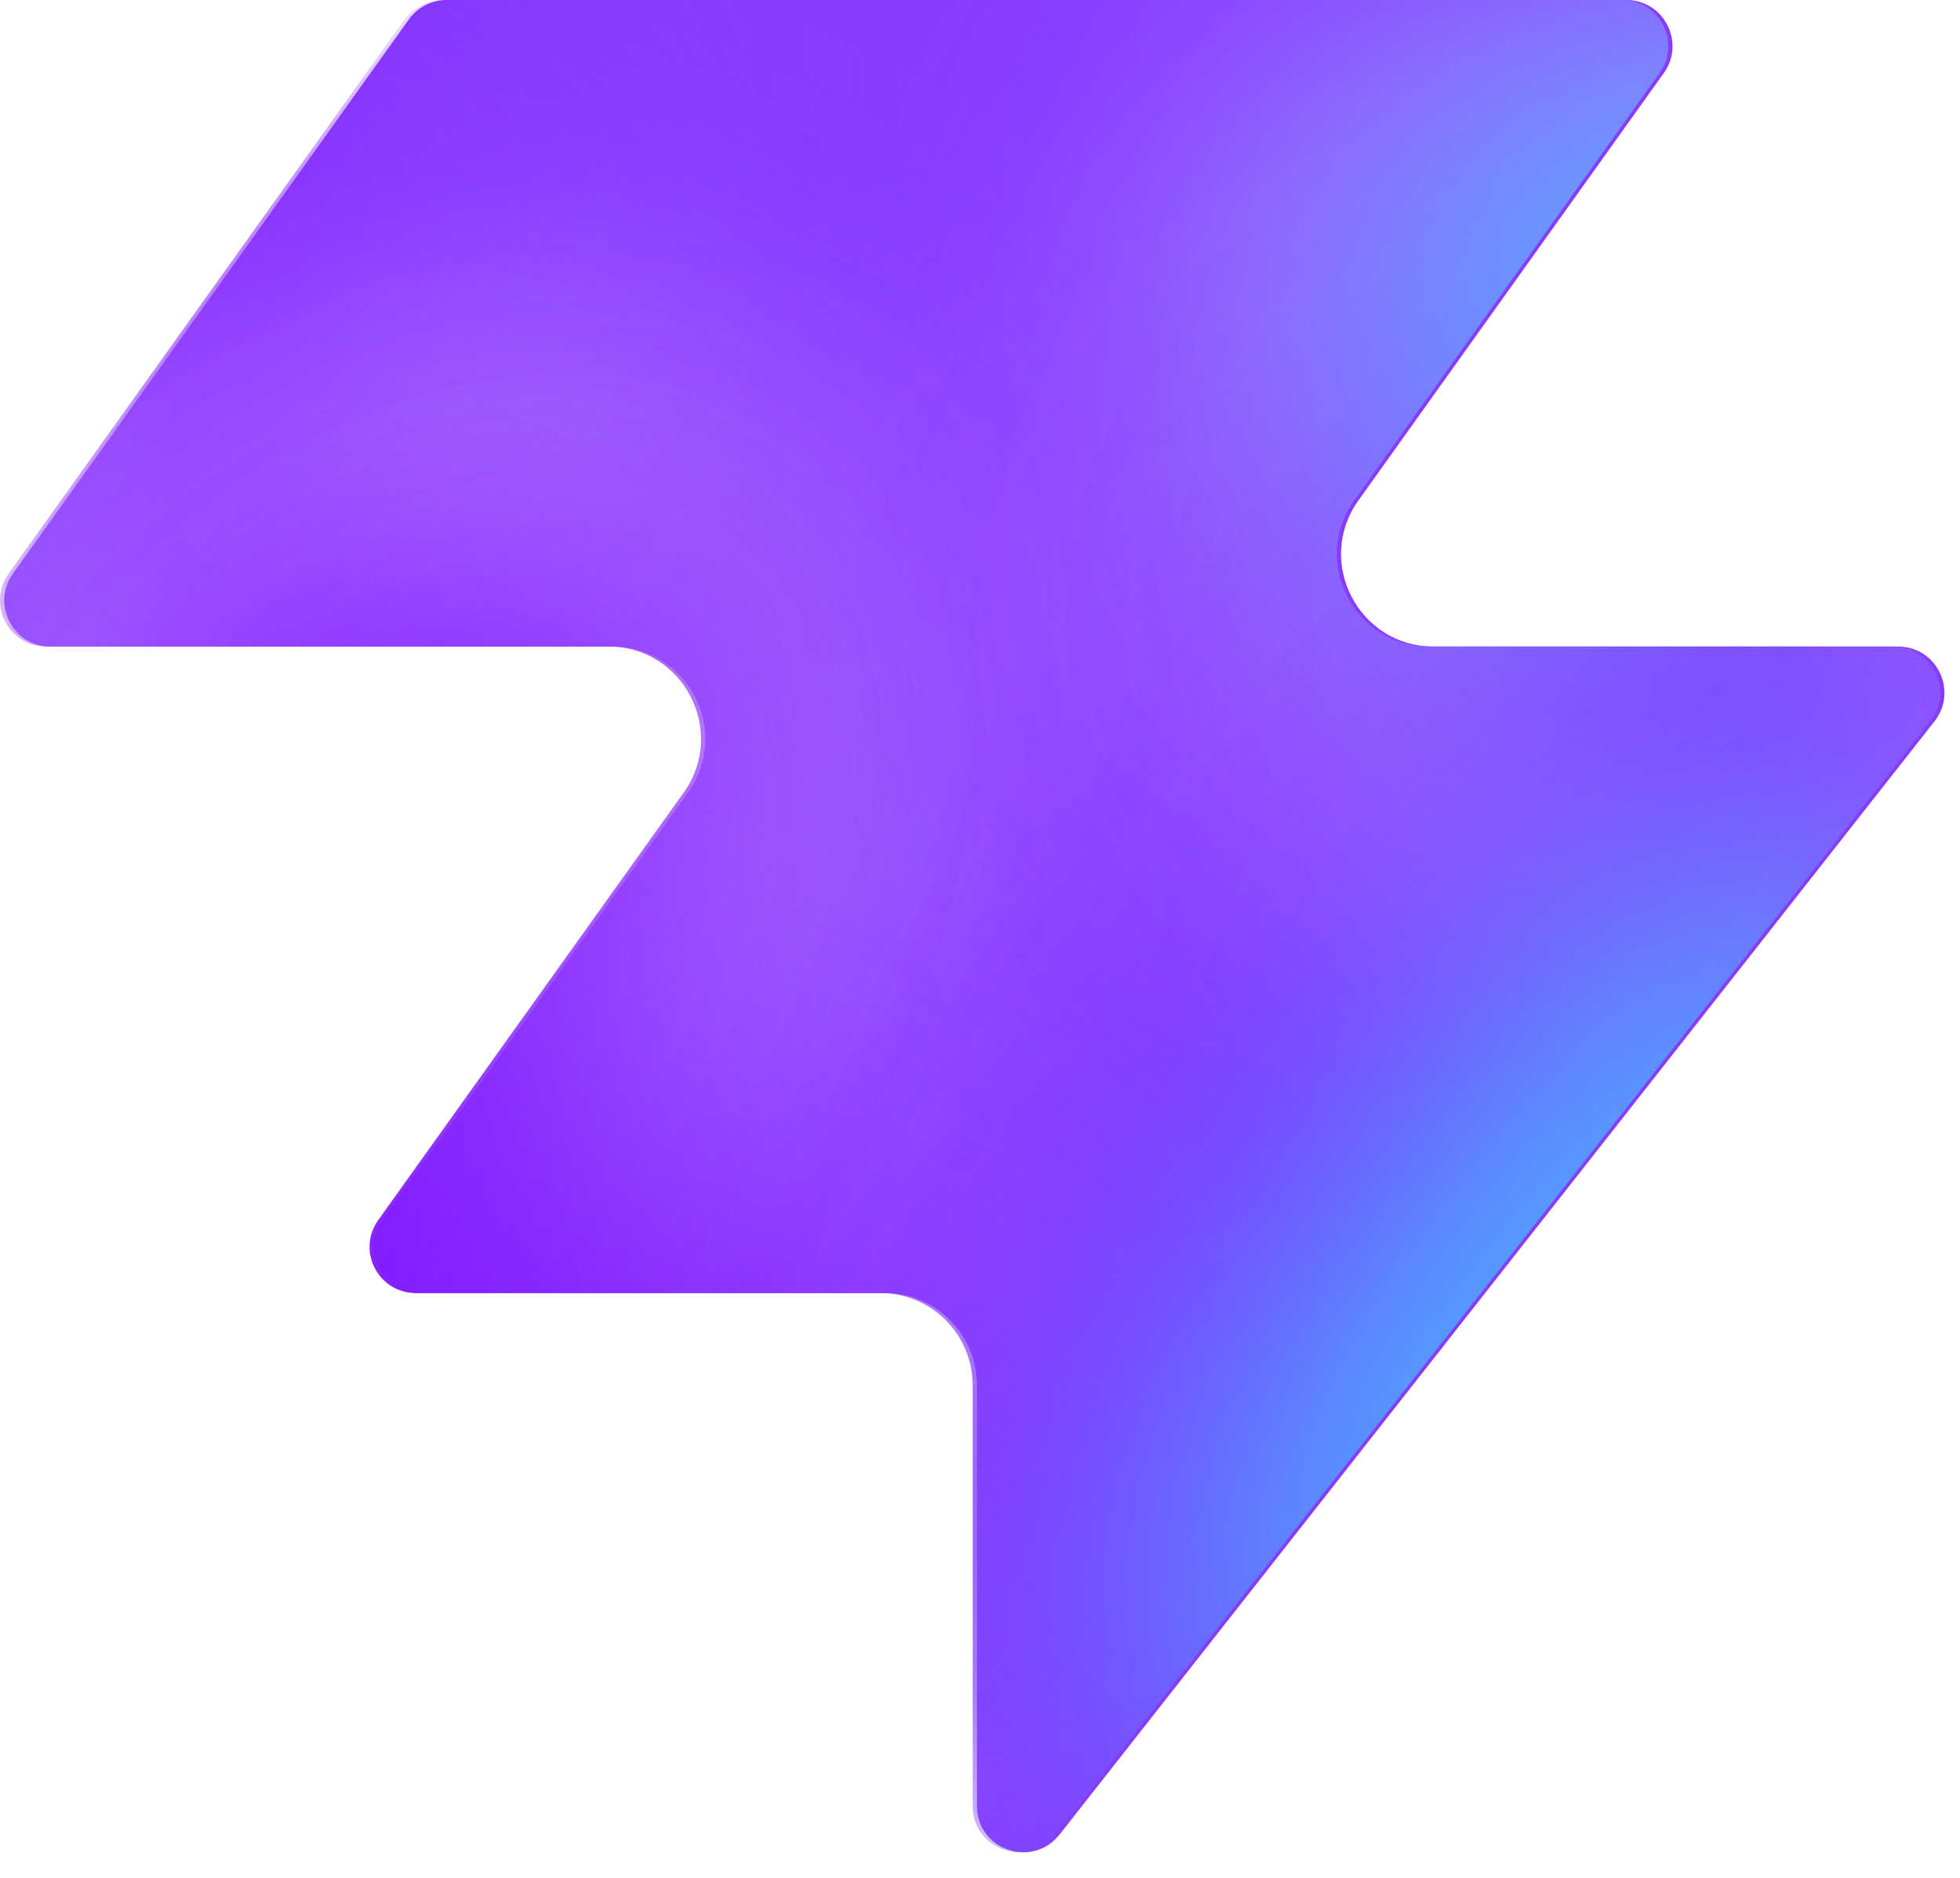
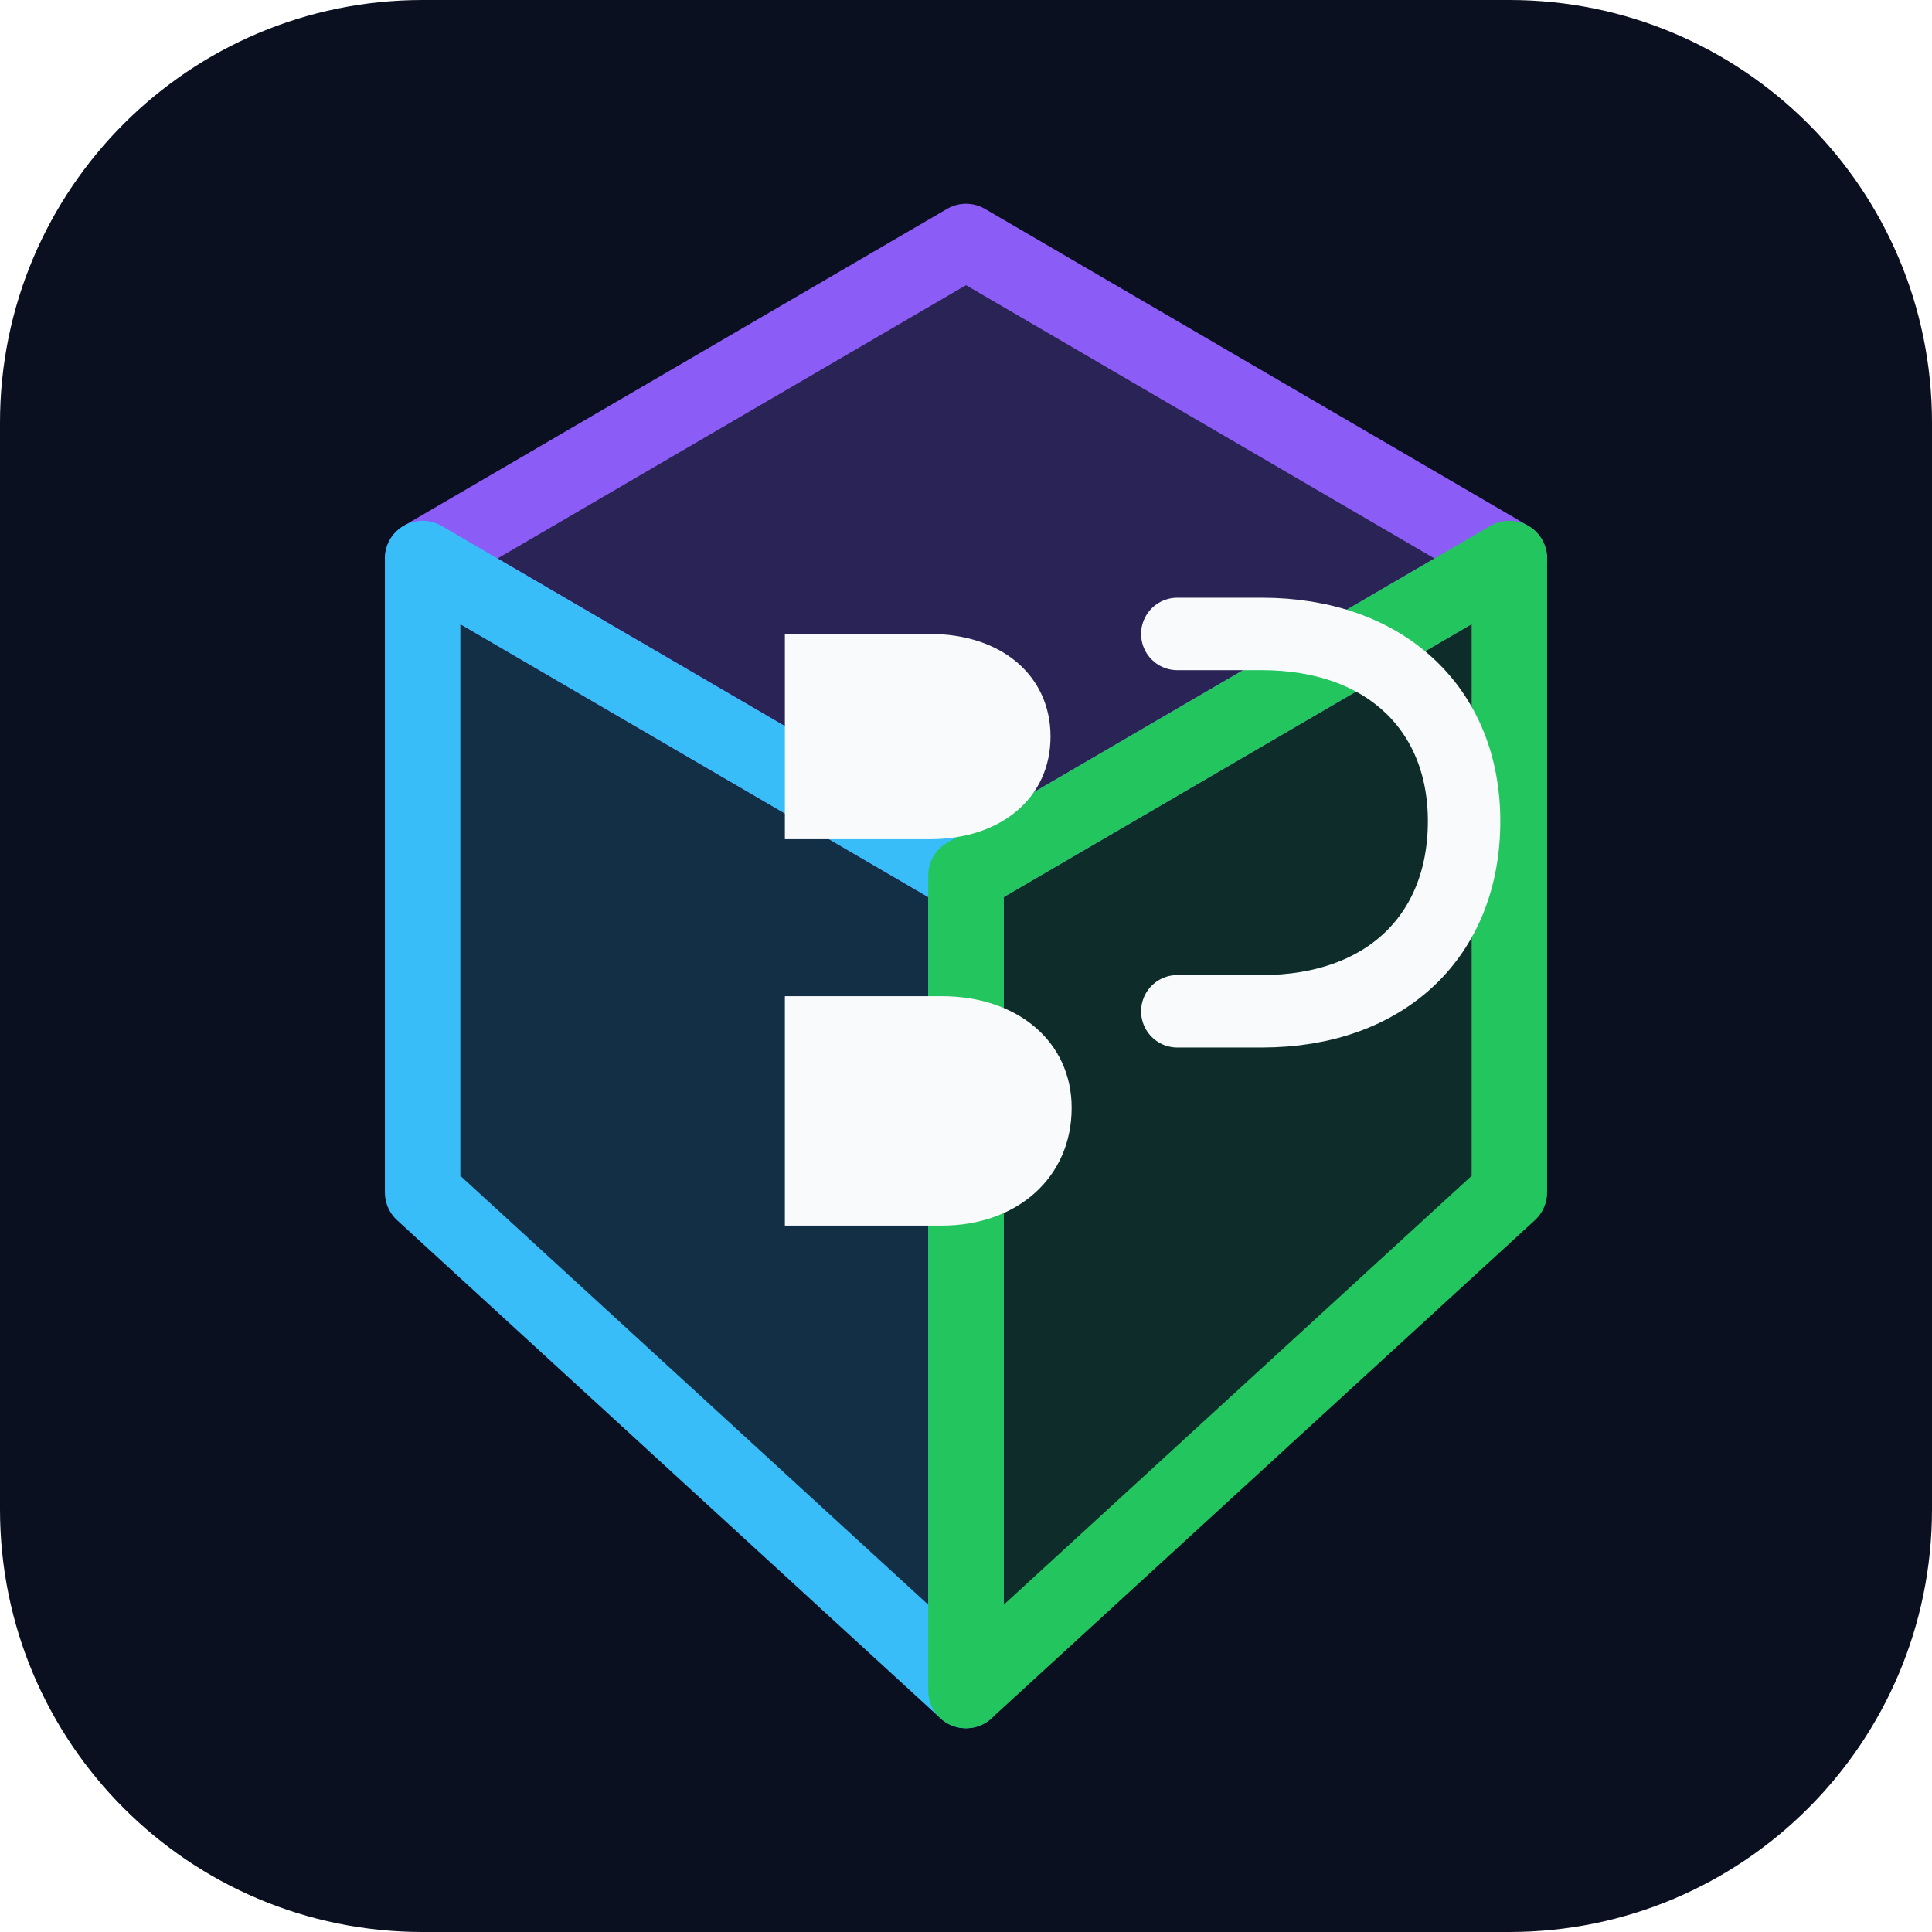
- <svg xmlns="http://www.w3.org/2000/svg" width="48" height="46" fill="none" viewBox="0 0 48 46">
-   <path fill="#863bff" d="M25.946 44.938c-.664.845-2.021.375-2.021-.698V33.937a2.26 2.26 0 0 0-2.262-2.262H10.287c-.92 0-1.456-1.04-.92-1.788l7.48-10.471c1.07-1.497 0-3.578-1.842-3.578H1.237c-.92 0-1.456-1.04-.92-1.788L10.013.474c.214-.297.556-.474.92-.474h28.894c.92 0 1.456 1.04.92 1.788l-7.48 10.471c-1.07 1.498 0 3.579 1.842 3.579h11.377c.943 0 1.473 1.088.89 1.83L25.947 44.94z" style="fill:#863bff;fill:color(display-p3 .525 .23 1);fill-opacity:1" />
-   <mask id="a" width="48" height="46" x="0" y="0" maskUnits="userSpaceOnUse" style="mask-type:alpha">
-     <path fill="#000" d="M25.842 44.938c-.664.844-2.021.375-2.021-.698V33.937a2.26 2.26 0 0 0-2.262-2.262H10.183c-.92 0-1.456-1.04-.92-1.788l7.48-10.471c1.07-1.498 0-3.579-1.842-3.579H1.133c-.92 0-1.456-1.04-.92-1.787L9.91.473c.214-.297.556-.474.92-.474h28.894c.92 0 1.456 1.04.92 1.788l-7.48 10.471c-1.07 1.498 0 3.578 1.842 3.578h11.377c.943 0 1.473 1.088.89 1.832L25.843 44.94z" style="fill:#000;fill-opacity:1" />
-   </mask>
-   <g mask="url(#a)">
-     <g filter="url(#b)">
-       <ellipse cx="5.508" cy="14.704" fill="#ede6ff" rx="5.508" ry="14.704" style="fill:#ede6ff;fill:color(display-p3 .927 .903 1);fill-opacity:1" transform="matrix(.00324 1 1 -.00324 -4.47 31.516)" />
-     </g>
-     <g filter="url(#c)">
-       <ellipse cx="10.399" cy="29.851" fill="#ede6ff" rx="10.399" ry="29.851" style="fill:#ede6ff;fill:color(display-p3 .927 .903 1);fill-opacity:1" transform="matrix(.00324 1 1 -.00324 -39.328 7.883)" />
-     </g>
-     <g filter="url(#d)">
-       <ellipse cx="5.508" cy="30.487" fill="#7e14ff" rx="5.508" ry="30.487" style="fill:#7e14ff;fill:color(display-p3 .492 .077 1);fill-opacity:1" transform="rotate(89.814 -25.913 -14.639)scale(1 -1)" />
-     </g>
-     <g filter="url(#e)">
-       <ellipse cx="5.508" cy="30.599" fill="#7e14ff" rx="5.508" ry="30.599" style="fill:#7e14ff;fill:color(display-p3 .492 .077 1);fill-opacity:1" transform="rotate(89.814 -32.644 -3.334)scale(1 -1)" />
-     </g>
-     <g filter="url(#f)">
-       <ellipse cx="5.508" cy="30.599" fill="#7e14ff" rx="5.508" ry="30.599" style="fill:#7e14ff;fill:color(display-p3 .492 .077 1);fill-opacity:1" transform="matrix(.00324 1 1 -.00324 -34.34 30.47)" />
-     </g>
-     <g filter="url(#g)">
-       <ellipse cx="14.072" cy="22.078" fill="#ede6ff" rx="14.072" ry="22.078" style="fill:#ede6ff;fill:color(display-p3 .927 .903 1);fill-opacity:1" transform="rotate(93.35 24.506 48.493)scale(-1 1)" />
-     </g>
-     <g filter="url(#h)">
-       <ellipse cx="3.47" cy="21.501" fill="#7e14ff" rx="3.47" ry="21.501" style="fill:#7e14ff;fill:color(display-p3 .492 .077 1);fill-opacity:1" transform="rotate(89.009 28.708 47.59)scale(-1 1)" />
-     </g>
-     <g filter="url(#i)">
-       <ellipse cx="3.47" cy="21.501" fill="#7e14ff" rx="3.47" ry="21.501" style="fill:#7e14ff;fill:color(display-p3 .492 .077 1);fill-opacity:1" transform="rotate(89.009 28.708 47.59)scale(-1 1)" />
-     </g>
-     <g filter="url(#j)">
-       <ellipse cx=".387" cy="8.972" fill="#7e14ff" rx="4.407" ry="29.108" style="fill:#7e14ff;fill:color(display-p3 .492 .077 1);fill-opacity:1" transform="rotate(39.51 .387 8.972)" />
-     </g>
-     <g filter="url(#k)">
-       <ellipse cx="47.523" cy="-6.092" fill="#7e14ff" rx="4.407" ry="29.108" style="fill:#7e14ff;fill:color(display-p3 .492 .077 1);fill-opacity:1" transform="rotate(37.892 47.523 -6.092)" />
-     </g>
-     <g filter="url(#l)">
-       <ellipse cx="41.412" cy="6.333" fill="#47bfff" rx="5.971" ry="9.665" style="fill:#47bfff;fill:color(display-p3 .28 .748 1);fill-opacity:1" transform="rotate(37.892 41.412 6.333)" />
-     </g>
-     <g filter="url(#m)">
-       <ellipse cx="-1.879" cy="38.332" fill="#7e14ff" rx="4.407" ry="29.108" style="fill:#7e14ff;fill:color(display-p3 .492 .077 1);fill-opacity:1" transform="rotate(37.892 -1.88 38.332)" />
-     </g>
-     <g filter="url(#n)">
-       <ellipse cx="-1.879" cy="38.332" fill="#7e14ff" rx="4.407" ry="29.108" style="fill:#7e14ff;fill:color(display-p3 .492 .077 1);fill-opacity:1" transform="rotate(37.892 -1.88 38.332)" />
-     </g>
-     <g filter="url(#o)">
-       <ellipse cx="35.651" cy="29.907" fill="#7e14ff" rx="4.407" ry="29.108" style="fill:#7e14ff;fill:color(display-p3 .492 .077 1);fill-opacity:1" transform="rotate(37.892 35.651 29.907)" />
-     </g>
-     <g filter="url(#p)">
-       <ellipse cx="38.418" cy="32.4" fill="#47bfff" rx="5.971" ry="15.297" style="fill:#47bfff;fill:color(display-p3 .28 .748 1);fill-opacity:1" transform="rotate(37.892 38.418 32.4)" />
-     </g>
-   </g>
-   <defs>
-     <filter id="b" width="60.045" height="41.654" x="-19.77" y="16.149" color-interpolation-filters="sRGB" filterUnits="userSpaceOnUse">
-       <feFlood flood-opacity="0" result="BackgroundImageFix" />
-       <feBlend in="SourceGraphic" in2="BackgroundImageFix" result="shape" />
-       <feGaussianBlur result="effect1_foregroundBlur_2002_17158" stdDeviation="7.659" />
-     </filter>
-     <filter id="c" width="90.34" height="51.437" x="-54.613" y="-7.533" color-interpolation-filters="sRGB" filterUnits="userSpaceOnUse">
-       <feFlood flood-opacity="0" result="BackgroundImageFix" />
-       <feBlend in="SourceGraphic" in2="BackgroundImageFix" result="shape" />
-       <feGaussianBlur result="effect1_foregroundBlur_2002_17158" stdDeviation="7.659" />
-     </filter>
-     <filter id="d" width="79.355" height="29.4" x="-49.64" y="2.03" color-interpolation-filters="sRGB" filterUnits="userSpaceOnUse">
-       <feFlood flood-opacity="0" result="BackgroundImageFix" />
-       <feBlend in="SourceGraphic" in2="BackgroundImageFix" result="shape" />
-       <feGaussianBlur result="effect1_foregroundBlur_2002_17158" stdDeviation="4.596" />
-     </filter>
-     <filter id="e" width="79.579" height="29.4" x="-45.045" y="20.029" color-interpolation-filters="sRGB" filterUnits="userSpaceOnUse">
-       <feFlood flood-opacity="0" result="BackgroundImageFix" />
-       <feBlend in="SourceGraphic" in2="BackgroundImageFix" result="shape" />
-       <feGaussianBlur result="effect1_foregroundBlur_2002_17158" stdDeviation="4.596" />
-     </filter>
-     <filter id="f" width="79.579" height="29.4" x="-43.513" y="21.178" color-interpolation-filters="sRGB" filterUnits="userSpaceOnUse">
-       <feFlood flood-opacity="0" result="BackgroundImageFix" />
-       <feBlend in="SourceGraphic" in2="BackgroundImageFix" result="shape" />
-       <feGaussianBlur result="effect1_foregroundBlur_2002_17158" stdDeviation="4.596" />
-     </filter>
-     <filter id="g" width="74.749" height="58.852" x="15.756" y="-17.901" color-interpolation-filters="sRGB" filterUnits="userSpaceOnUse">
-       <feFlood flood-opacity="0" result="BackgroundImageFix" />
-       <feBlend in="SourceGraphic" in2="BackgroundImageFix" result="shape" />
-       <feGaussianBlur result="effect1_foregroundBlur_2002_17158" stdDeviation="7.659" />
-     </filter>
-     <filter id="h" width="61.377" height="25.362" x="23.548" y="2.284" color-interpolation-filters="sRGB" filterUnits="userSpaceOnUse">
-       <feFlood flood-opacity="0" result="BackgroundImageFix" />
-       <feBlend in="SourceGraphic" in2="BackgroundImageFix" result="shape" />
-       <feGaussianBlur result="effect1_foregroundBlur_2002_17158" stdDeviation="4.596" />
-     </filter>
-     <filter id="i" width="61.377" height="25.362" x="23.548" y="2.284" color-interpolation-filters="sRGB" filterUnits="userSpaceOnUse">
-       <feFlood flood-opacity="0" result="BackgroundImageFix" />
-       <feBlend in="SourceGraphic" in2="BackgroundImageFix" result="shape" />
-       <feGaussianBlur result="effect1_foregroundBlur_2002_17158" stdDeviation="4.596" />
-     </filter>
-     <filter id="j" width="56.045" height="63.649" x="-27.636" y="-22.853" color-interpolation-filters="sRGB" filterUnits="userSpaceOnUse">
-       <feFlood flood-opacity="0" result="BackgroundImageFix" />
-       <feBlend in="SourceGraphic" in2="BackgroundImageFix" result="shape" />
-       <feGaussianBlur result="effect1_foregroundBlur_2002_17158" stdDeviation="4.596" />
-     </filter>
-     <filter id="k" width="54.814" height="64.646" x="20.116" y="-38.415" color-interpolation-filters="sRGB" filterUnits="userSpaceOnUse">
-       <feFlood flood-opacity="0" result="BackgroundImageFix" />
-       <feBlend in="SourceGraphic" in2="BackgroundImageFix" result="shape" />
-       <feGaussianBlur result="effect1_foregroundBlur_2002_17158" stdDeviation="4.596" />
-     </filter>
-     <filter id="l" width="33.541" height="35.313" x="24.641" y="-11.323" color-interpolation-filters="sRGB" filterUnits="userSpaceOnUse">
-       <feFlood flood-opacity="0" result="BackgroundImageFix" />
-       <feBlend in="SourceGraphic" in2="BackgroundImageFix" result="shape" />
-       <feGaussianBlur result="effect1_foregroundBlur_2002_17158" stdDeviation="4.596" />
-     </filter>
-     <filter id="m" width="54.814" height="64.646" x="-29.286" y="6.009" color-interpolation-filters="sRGB" filterUnits="userSpaceOnUse">
-       <feFlood flood-opacity="0" result="BackgroundImageFix" />
-       <feBlend in="SourceGraphic" in2="BackgroundImageFix" result="shape" />
-       <feGaussianBlur result="effect1_foregroundBlur_2002_17158" stdDeviation="4.596" />
-     </filter>
-     <filter id="n" width="54.814" height="64.646" x="-29.286" y="6.009" color-interpolation-filters="sRGB" filterUnits="userSpaceOnUse">
-       <feFlood flood-opacity="0" result="BackgroundImageFix" />
-       <feBlend in="SourceGraphic" in2="BackgroundImageFix" result="shape" />
-       <feGaussianBlur result="effect1_foregroundBlur_2002_17158" stdDeviation="4.596" />
-     </filter>
-     <filter id="o" width="54.814" height="64.646" x="8.244" y="-2.416" color-interpolation-filters="sRGB" filterUnits="userSpaceOnUse">
-       <feFlood flood-opacity="0" result="BackgroundImageFix" />
-       <feBlend in="SourceGraphic" in2="BackgroundImageFix" result="shape" />
-       <feGaussianBlur result="effect1_foregroundBlur_2002_17158" stdDeviation="4.596" />
-     </filter>
-     <filter id="p" width="39.409" height="43.623" x="18.713" y="10.588" color-interpolation-filters="sRGB" filterUnits="userSpaceOnUse">
-       <feFlood flood-opacity="0" result="BackgroundImageFix" />
-       <feBlend in="SourceGraphic" in2="BackgroundImageFix" result="shape" />
-       <feGaussianBlur result="effect1_foregroundBlur_2002_17158" stdDeviation="4.596" />
-     </filter>
-   </defs>
+ <svg xmlns="http://www.w3.org/2000/svg" width="64" height="64" viewBox="0 0 64 64" fill="none">
+   <rect width="64" height="64" rx="14" fill="#0b1020" />
+   <path d="M32 8 50 18.5 32 29 14 18.5 32 8Z" fill="#8b5cf6" fill-opacity=".25" stroke="#8b5cf6" stroke-width="2.5" stroke-linejoin="round" />
+   <path d="M14 18.5V39.5L32 56V29L14 18.5Z" fill="#38bdf8" fill-opacity=".18" stroke="#38bdf8" stroke-width="2.5" stroke-linejoin="round" />
+   <path d="M50 18.5V39.5L32 56V29L50 18.5Z" fill="#22c55e" fill-opacity=".16" stroke="#22c55e" stroke-width="2.5" stroke-linejoin="round" />
+   <path d="M26 33h5.2c2.5 0 4.3 1.5 4.3 3.7 0 2.3-1.8 3.9-4.3 3.9H26V33Zm4.8-5.2c2.4 0 4-1.4 4-3.4s-1.6-3.4-4-3.4H26v6.8h4.8Z" fill="#f8fafc" />
+   <path d="M39 21h2.8c4.1 0 6.7 2.5 6.7 6.2 0 3.8-2.6 6.3-6.7 6.3H39" stroke="#f8fafc" stroke-width="2.4" stroke-linecap="round" stroke-linejoin="round" />
</svg>
